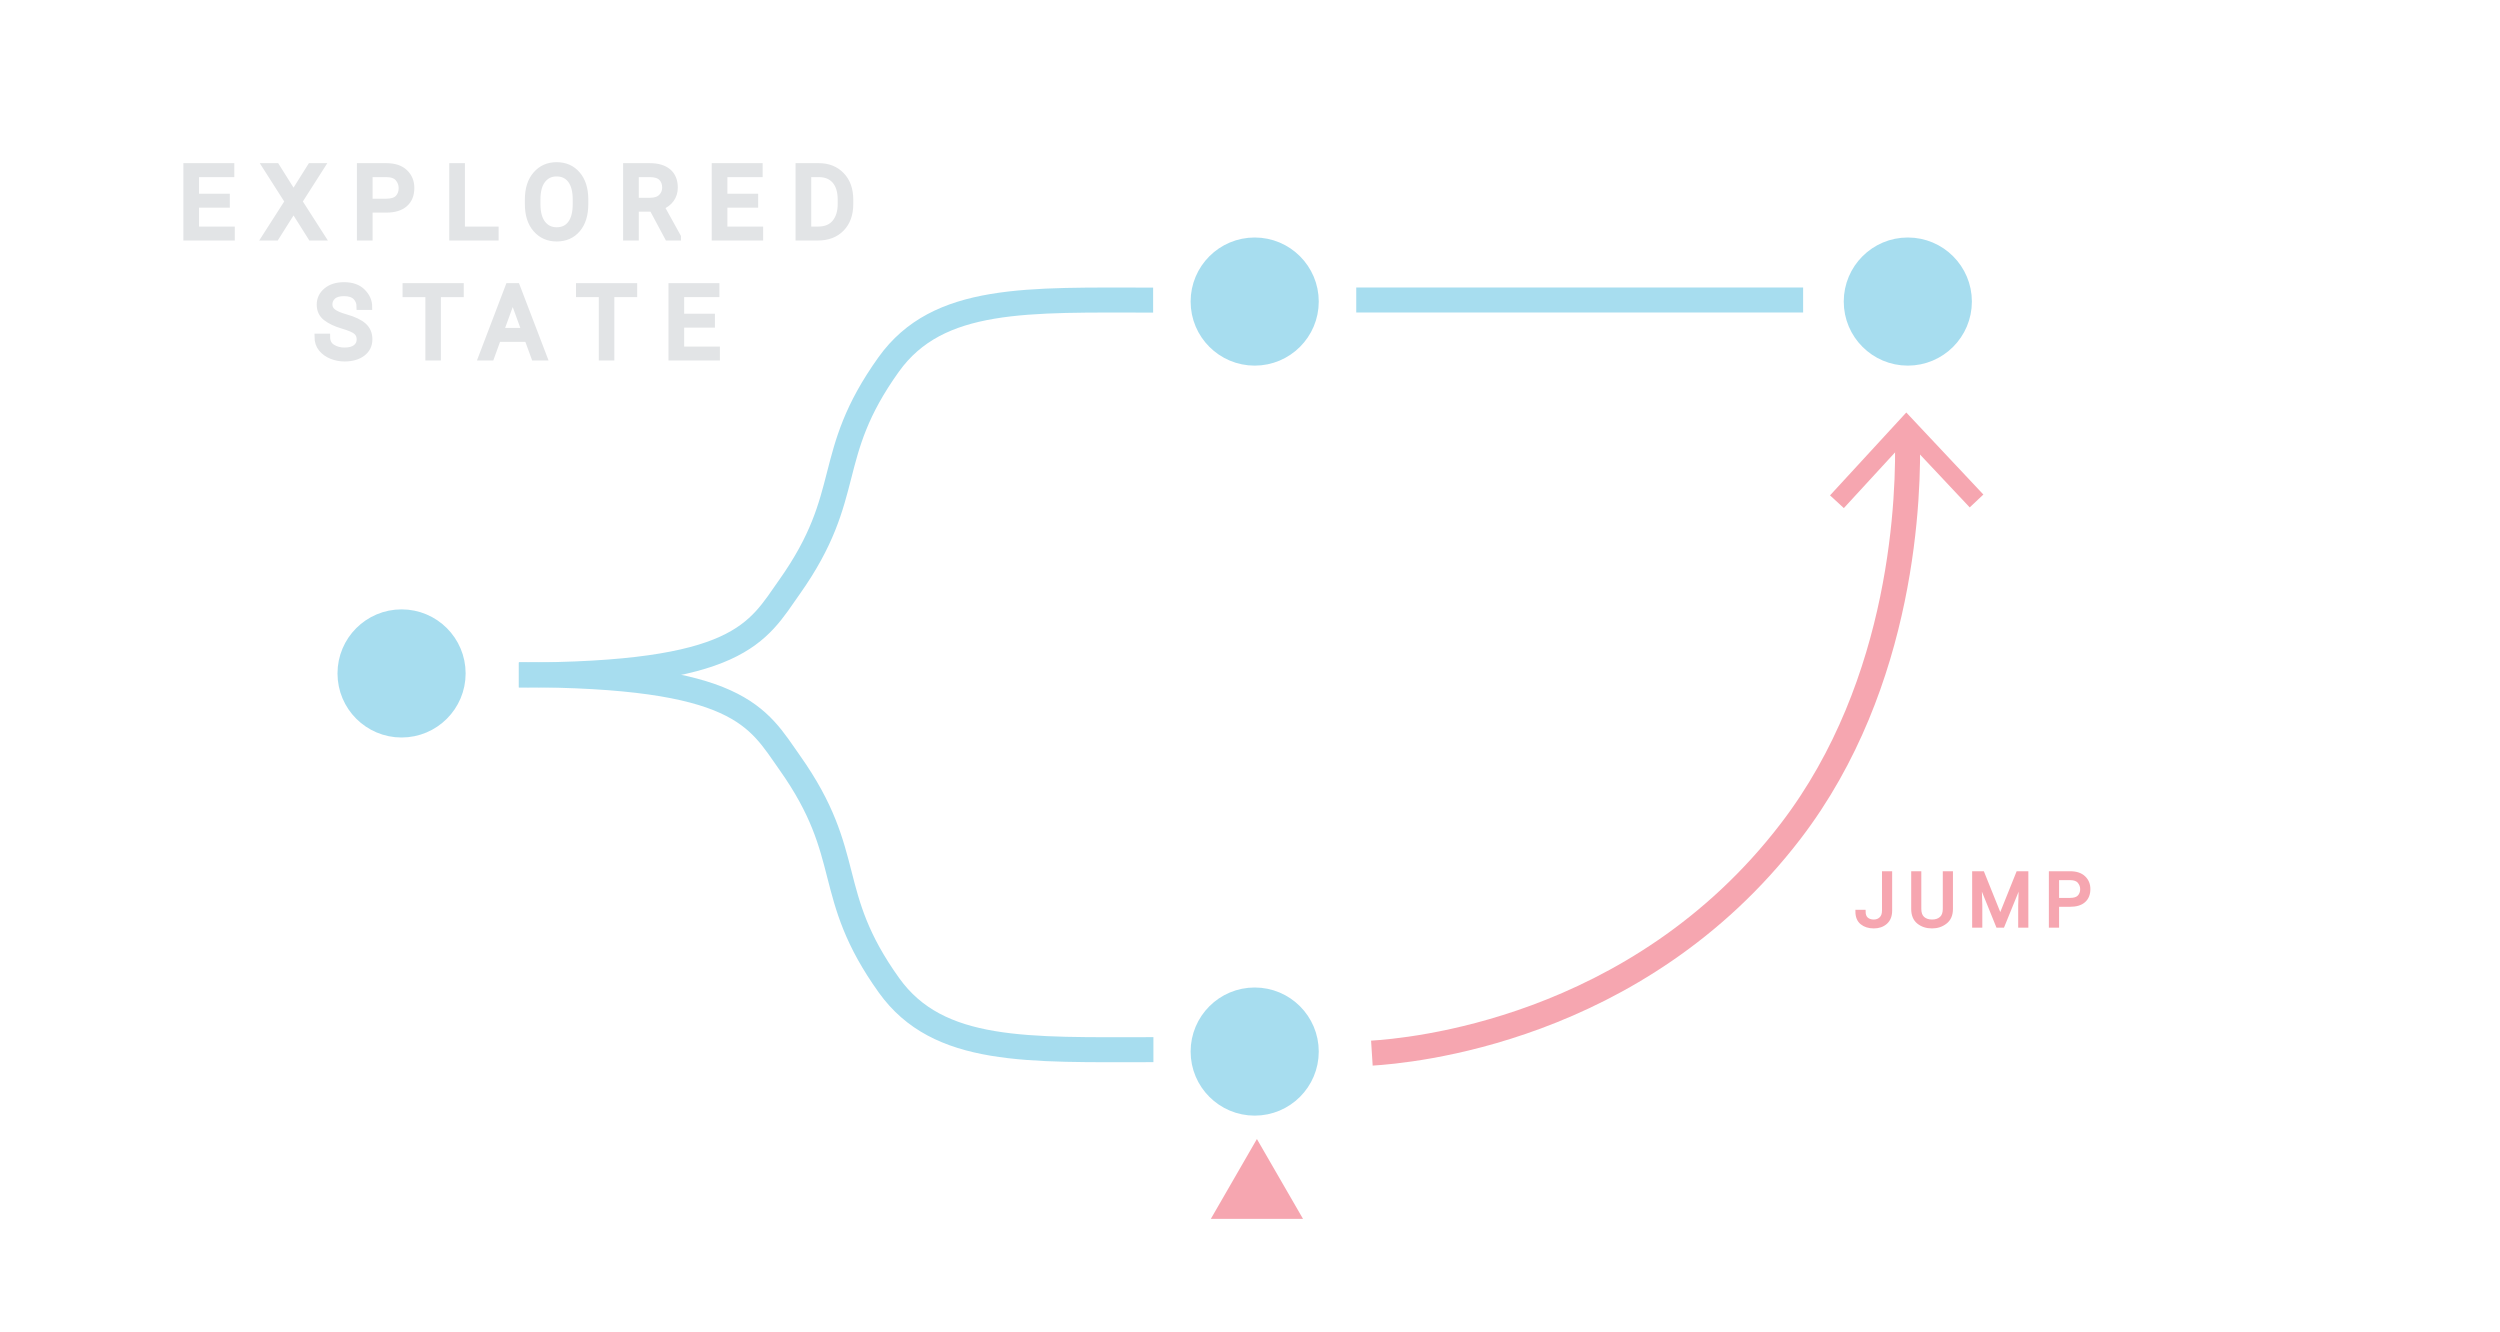
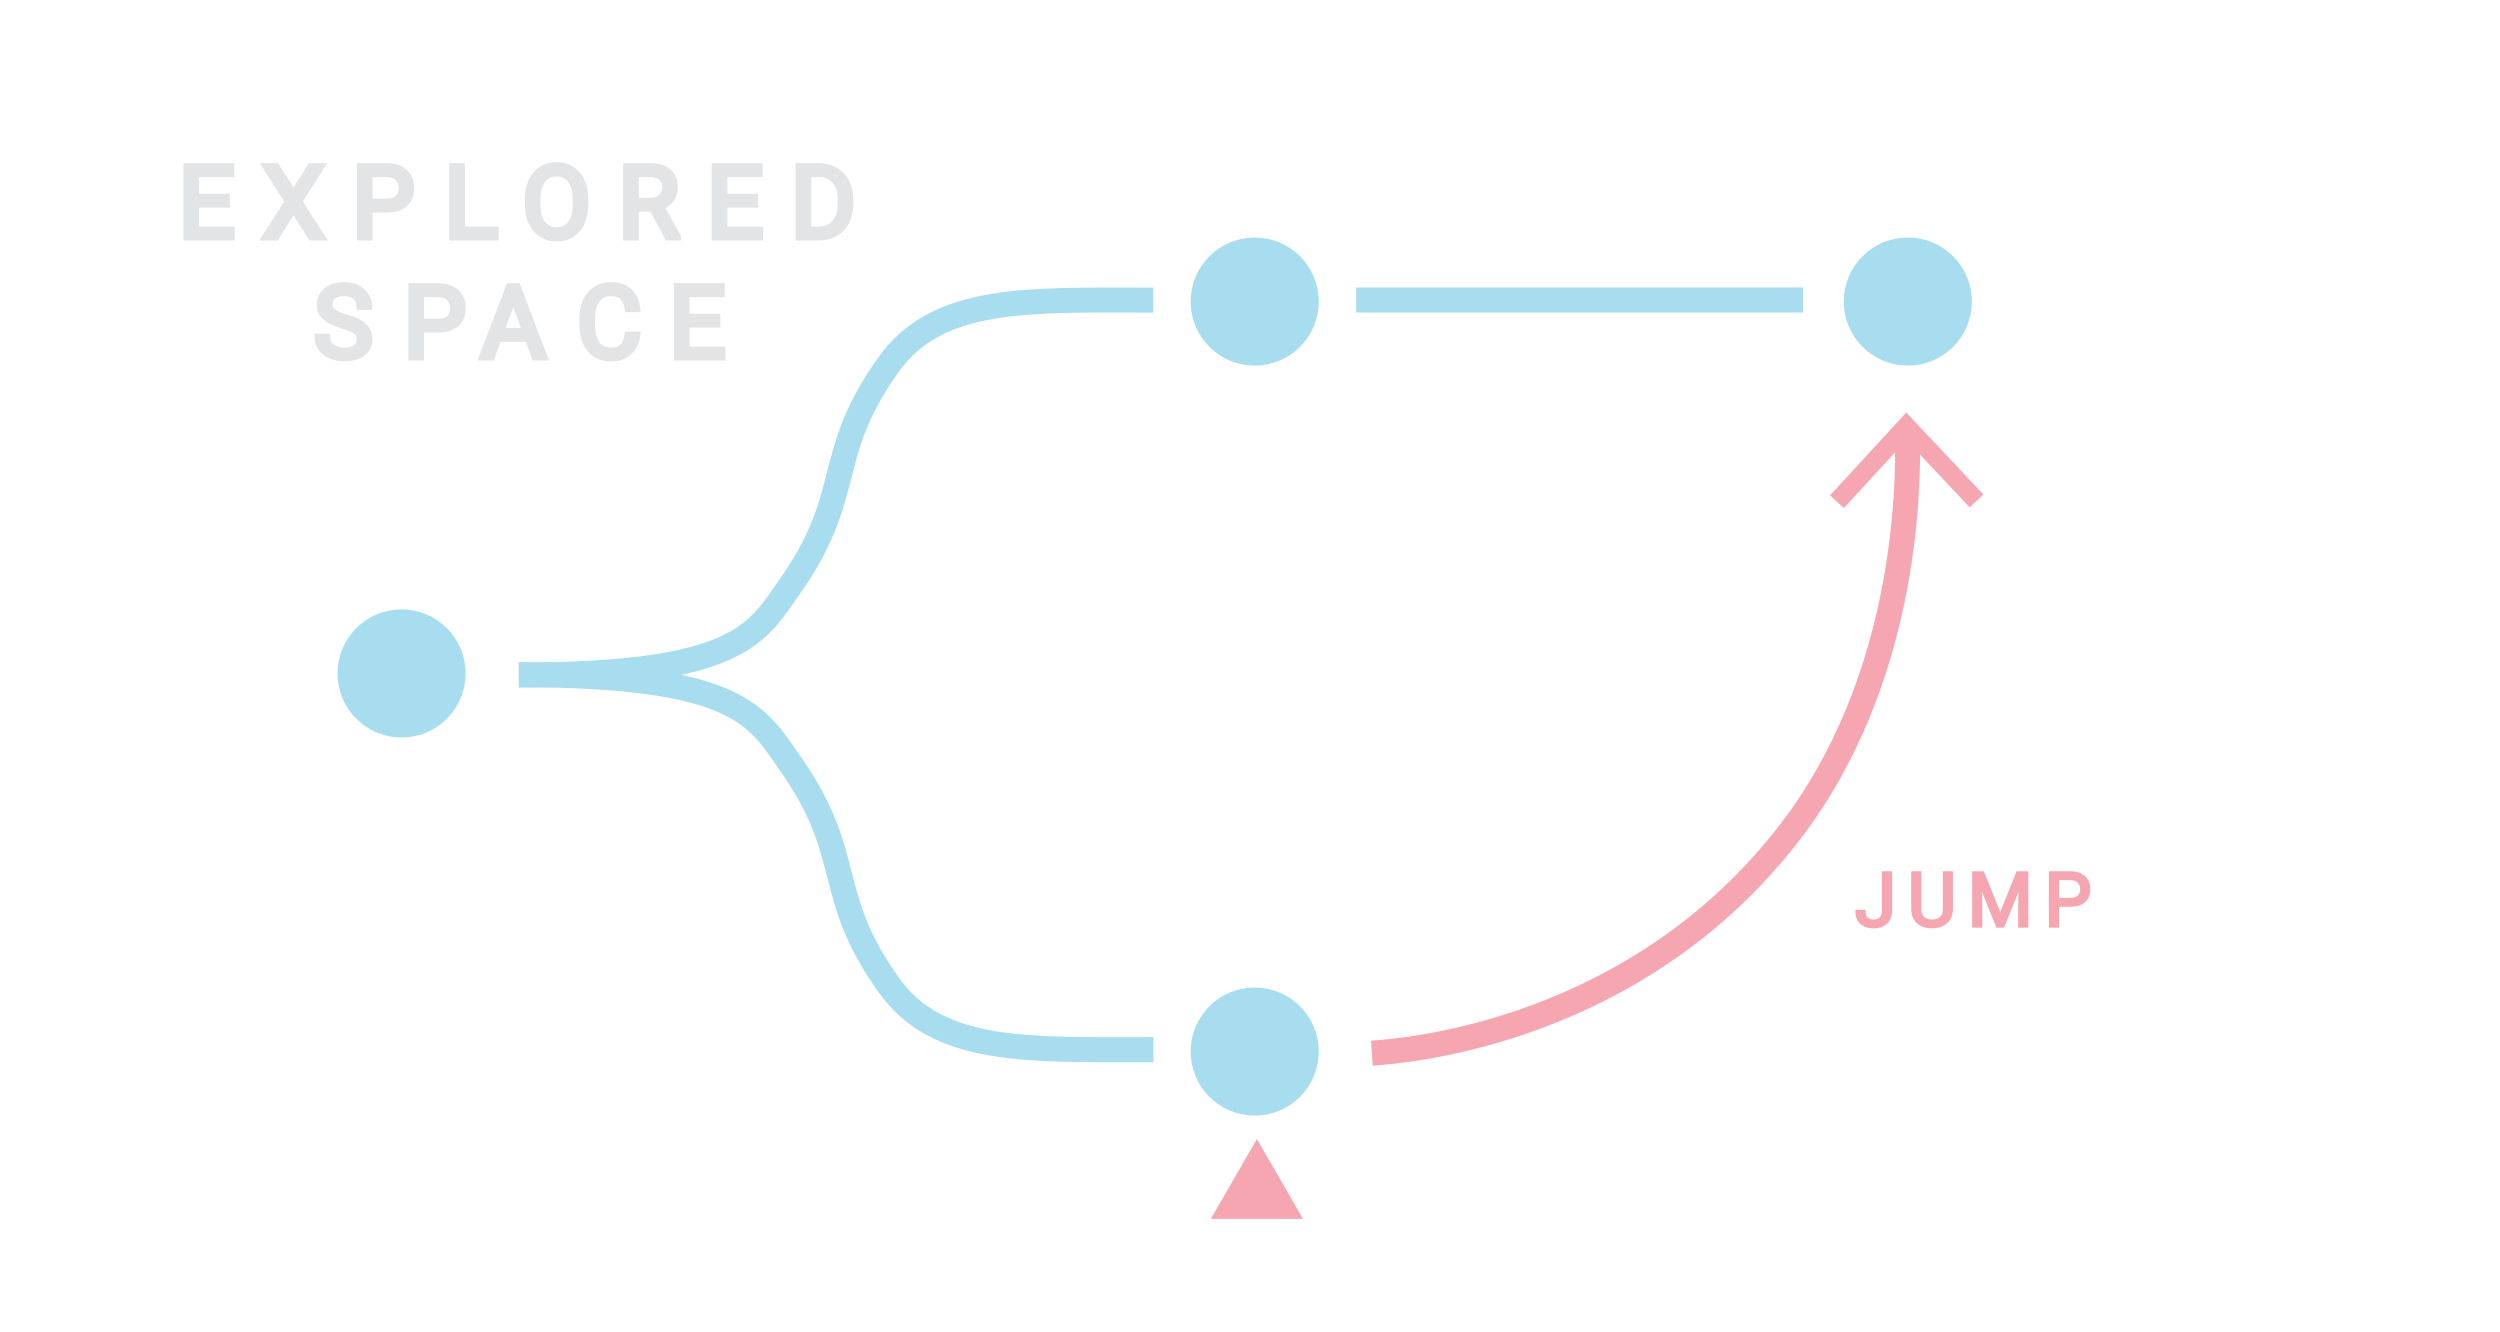
<svg xmlns="http://www.w3.org/2000/svg" id="slide_7" viewBox="0 0 800 426">
  <defs>
-     <style>.cls-1{letter-spacing:.21em;}.cls-2,.cls-3,.cls-4,.cls-5,.cls-6{stroke-miterlimit:10;}.cls-2,.cls-4{stroke:#a7ddef;}.cls-2,.cls-4,.cls-6{stroke-width:8px;}.cls-2,.cls-6{fill:none;}.cls-3{font-size:24px;letter-spacing:.15em;}.cls-3,.cls-7{fill:#f6a6b0;}.cls-3,.cls-5{font-family:Roboto-Black, Roboto;}.cls-3,.cls-6{stroke:#f6a6b0;}.cls-8{letter-spacing:.24em;}.cls-4{fill:#a7ddef;}.cls-5{fill:#e2e4e6;font-size:32px;stroke:#e2e4e6;stroke-width:2px;}.cls-9{letter-spacing:.27em;}.cls-10{letter-spacing:.27em;}</style>
+     <style>
+             .cls-1{letter-spacing:.21em;}.cls-2,.cls-3,.cls-4,.cls-5,.cls-6{stroke-miterlimit:10;}.cls-2,.cls-4{stroke:#a7ddef;}.cls-2,.cls-4,.cls-6{stroke-width:8px;}.cls-2,.cls-6{fill:none;}.cls-3{font-size:24px;letter-spacing:.15em;}.cls-3,.cls-7{fill:#f6a6b0;}.cls-3,.cls-5{font-family:Roboto-Black,
+             Roboto;}.cls-3,.cls-6{stroke:#f6a6b0;}.cls-8{letter-spacing:.24em;}.cls-4{fill:#a7ddef;}.cls-5{fill:#e2e4e6;font-size:32px;stroke:#e2e4e6;stroke-width:2px;}.cls-9{letter-spacing:.27em;}.cls-10{letter-spacing:.27em;}
+         </style>
  </defs>
  <g>
    <path class="cls-6" d="M439,337c11.15-.71,84.68-6.65,134-71,36.45-47.56,37.94-107.87,37.35-127.5" />
    <polygon class="cls-7" points="634.68 158.25 630.31 162.37 610.05 140.81 590.03 162.59 585.61 158.52 610.01 132 634.68 158.25" />
  </g>
  <circle class="cls-4" cx="128.5" cy="215.5" r="16.5" />
  <circle class="cls-4" cx="401.5" cy="336.5" r="16.5" />
  <circle class="cls-4" cx="401.5" cy="96.5" r="16.5" />
  <path class="cls-2" d="M166,216c70.82,0,76.3-13.54,86.68-28.23,21.07-29.81,10.63-41.73,31.71-71.16,15.8-22.07,44.4-20.58,84.61-20.58" />
  <path class="cls-2" d="M166.09,215.92c70.82,0,76.3,13.54,86.68,28.23,21.07,29.81,10.63,41.73,31.71,71.16,15.8,22.07,44.4,20.58,84.61,20.58" />
  <circle class="cls-4" cx="610.5" cy="96.5" r="16.5" />
  <line class="cls-2" x1="434" y1="96" x2="577" y2="96" />
  <text class="cls-5" transform="translate(57.04 75.96)">
    <tspan class="cls-9" x="0" y="0">EXP</tspan>
    <tspan class="cls-8" x="85.08" y="0">L</tspan>
    <tspan class="cls-10" x="110.06" y="0">ORED</tspan>
    <tspan class="cls-9" x="43.33" y="38.4">S</tspan>
-     <tspan class="cls-1" x="72" y="38.4">TA</tspan>
-     <tspan class="cls-9" x="127.5" y="38.4">TE</tspan>
+     <tspan class="cls-1" x="72" y="38.4">PA</tspan>
+     <tspan class="cls-9" x="127.5" y="38.4">CE</tspan>
  </text>
  <polygon class="cls-7" points="402.21 364.49 387.47 390.03 416.96 390.03 402.21 364.49" />
  <text class="cls-3" transform="translate(593.6 296.36)">
    <tspan x="0" y="0">JUMP</tspan>
  </text>
</svg>
